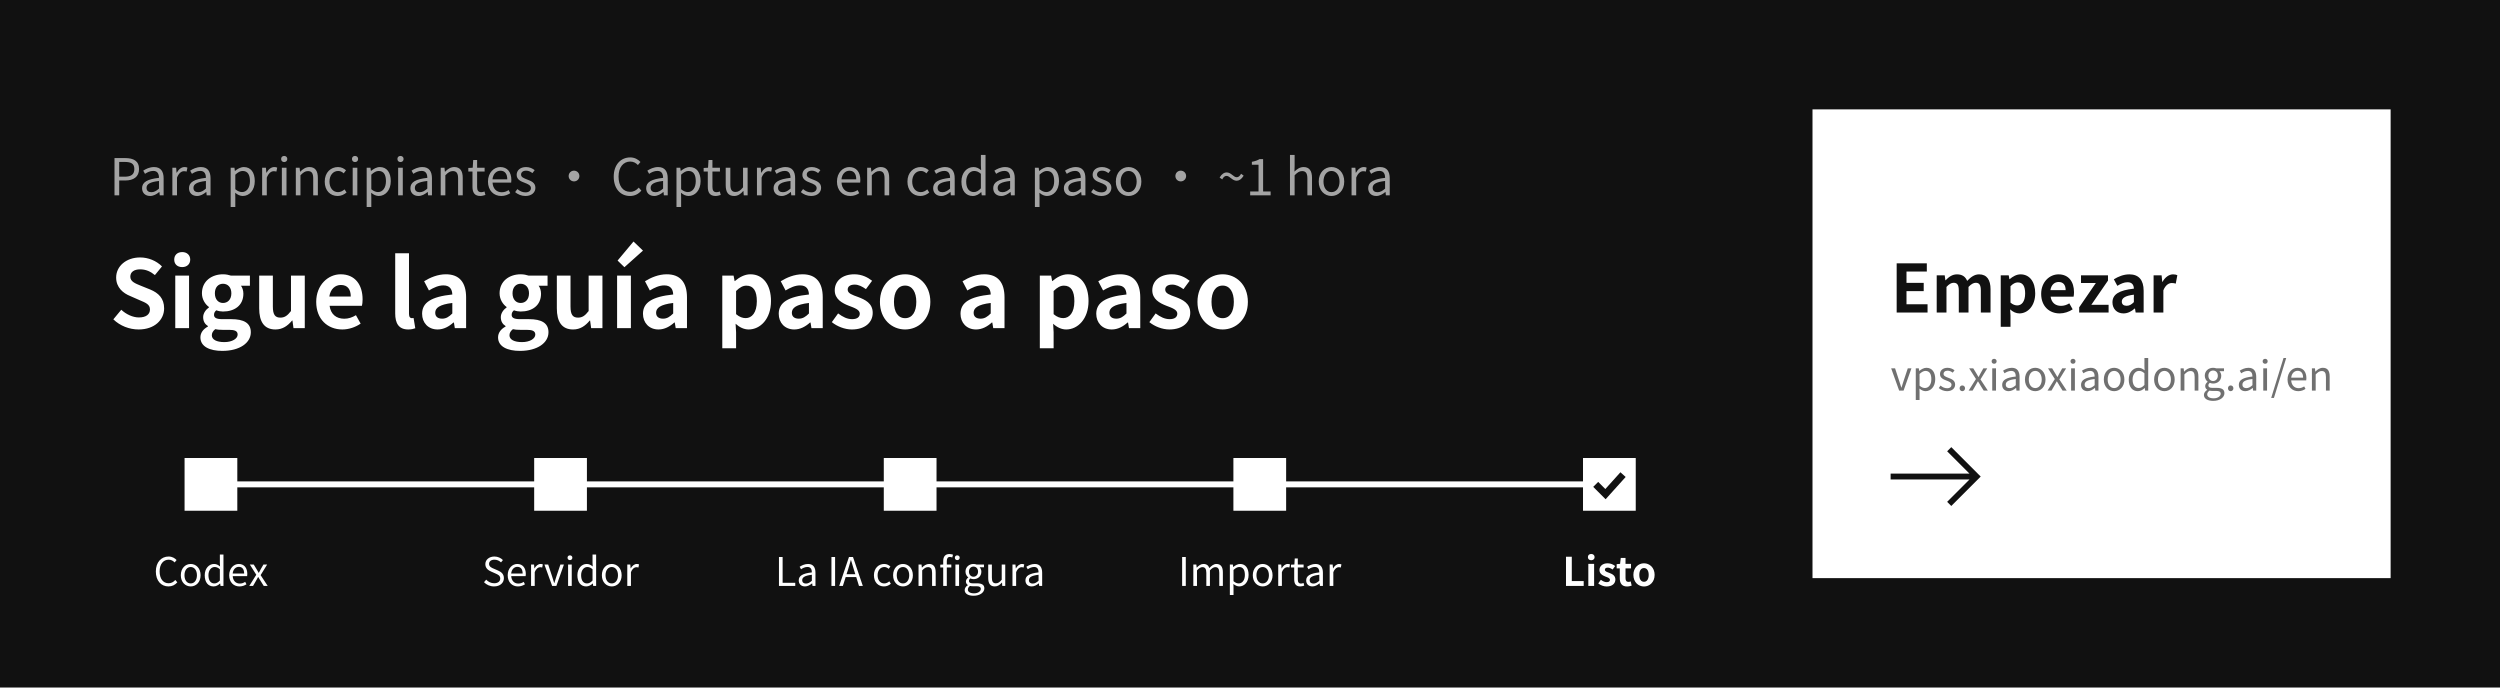
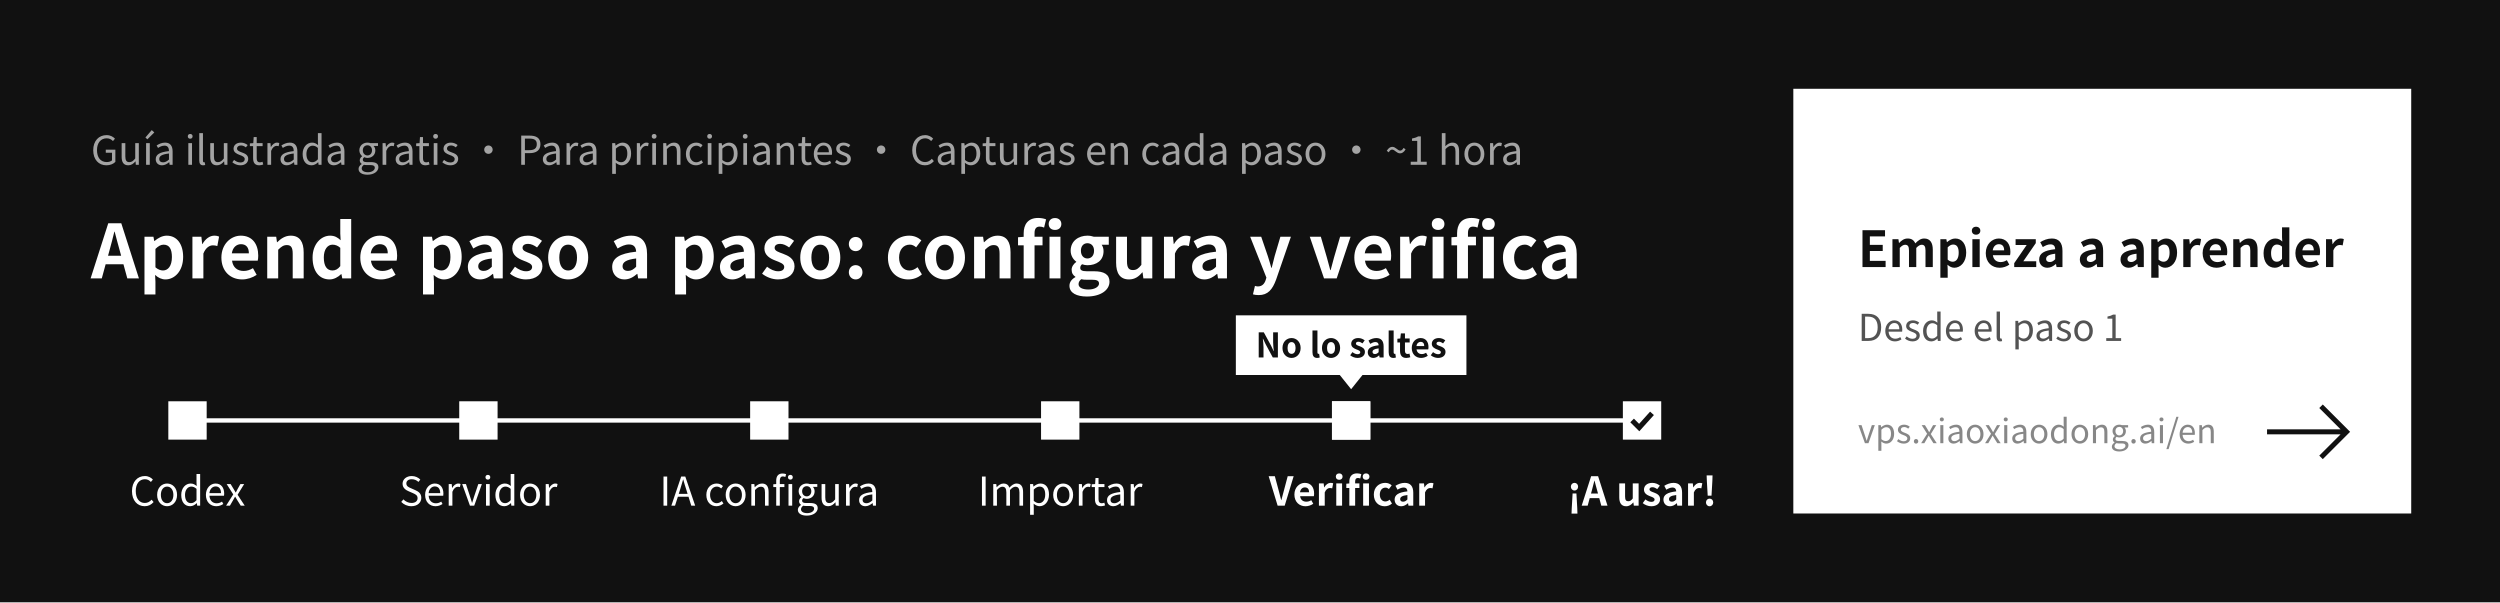
- <svg xmlns="http://www.w3.org/2000/svg" width="640" height="176" viewBox="0 0 640 176" role="img" aria-label="Sigue la guía paso a paso">
+ <svg xmlns="http://www.w3.org/2000/svg" width="880" height="212" viewBox="0 0 880 212" role="img" aria-label="Aprende paso a paso: configura y verifica">
  <style>
- .track{stroke-dasharray:358;animation:fill 7s linear infinite}
- @keyframes fill{0%{stroke-dashoffset:358;opacity:1}62%{stroke-dashoffset:0}92%{stroke-dashoffset:0;opacity:1}100%{stroke-dashoffset:0;opacity:0}}
- .arrow{animation:nudge 1.4s ease-in-out infinite}
- @keyframes nudge{0%,100%{transform:translateX(0)}50%{transform:translateX(5px)}}
- .shine{animation:shine 7s ease-in-out infinite}
- @keyframes shine{0%,62%{transform:translateX(-80px)}76%,100%{transform:translateX(228px)}}
- .ok{animation:ok 7s ease infinite}
+ .track{stroke-dasharray:512;animation:fill 8s linear infinite}
+ @keyframes fill{0%{stroke-dashoffset:512;opacity:1}62%{stroke-dashoffset:0}92%{stroke-dashoffset:0;opacity:1}100%{stroke-dashoffset:0;opacity:0}}
+ .arrow{animation:nudge 1.2s ease-in-out infinite}
+ @keyframes nudge{0%,100%{transform:translateX(0)}50%{transform:translateX(6px)}}
+ .shine{animation:shine 8s ease-in-out infinite}
+ @keyframes shine{0%,62%{transform:translateX(-90px)}76%,100%{transform:translateX(306px)}}
+ .ring{transform-box:fill-box;transform-origin:center;animation:ring 2s ease-out infinite}
+ @keyframes ring{0%{transform:scale(1);opacity:.55}100%{transform:scale(1.09,1.12);opacity:0}}
+ .ok{animation:ok 8s ease infinite}
@keyframes ok{0%,62%{opacity:0}66%,92%{opacity:1}100%{opacity:0}}
- .n0{animation:n0 7s steps(1,end) infinite}
+ .vr{transform-box:fill-box;transform-origin:center;animation:vr 8s ease-out infinite}
+ @keyframes vr{0%,49.6%{transform:scale(1);opacity:0}50.6%{opacity:.8}63.6%,100%{transform:scale(2.6);opacity:0}}
+ .n0{animation:n0 8s steps(1,end) infinite}
@keyframes n0{0%{fill-opacity:0}0%{fill-opacity:1}92%{fill-opacity:1}100%{fill-opacity:0}}
- .l0{animation:l0 7s ease infinite}
+ .l0{animation:l0 8s ease infinite}
@keyframes l0{0%{opacity:.4}0%{opacity:.4}3%{opacity:1}92%{opacity:1}100%{opacity:.4}}
- .n1{animation:n1 7s steps(1,end) infinite}
- @keyframes n1{0%{fill-opacity:0}15.5%{fill-opacity:1}92%{fill-opacity:1}100%{fill-opacity:0}}
- .l1{animation:l1 7s ease infinite}
- @keyframes l1{0%{opacity:.4}15.4%{opacity:.4}18.5%{opacity:1}92%{opacity:1}100%{opacity:.4}}
- .n2{animation:n2 7s steps(1,end) infinite}
- @keyframes n2{0%{fill-opacity:0}31%{fill-opacity:1}92%{fill-opacity:1}100%{fill-opacity:0}}
- .l2{animation:l2 7s ease infinite}
- @keyframes l2{0%{opacity:.4}30.9%{opacity:.4}34%{opacity:1}92%{opacity:1}100%{opacity:.4}}
- .n3{animation:n3 7s steps(1,end) infinite}
- @keyframes n3{0%{fill-opacity:0}46.5%{fill-opacity:1}92%{fill-opacity:1}100%{fill-opacity:0}}
- .l3{animation:l3 7s ease infinite}
- @keyframes l3{0%{opacity:.4}46.4%{opacity:.4}49.5%{opacity:1}92%{opacity:1}100%{opacity:.4}}
- .n4{animation:n4 7s steps(1,end) infinite}
- @keyframes n4{0%{fill-opacity:0}62%{fill-opacity:1}92%{fill-opacity:1}100%{fill-opacity:0}}
- .l4{animation:l4 7s ease infinite}
- @keyframes l4{0%{opacity:.4}61.9%{opacity:.4}65%{opacity:1}92%{opacity:1}100%{opacity:.4}}
- @media (prefers-reduced-motion:reduce){*{animation:none!important}}
+ .n1{animation:n1 8s steps(1,end) infinite}
+ @keyframes n1{0%{fill-opacity:0}12.4%{fill-opacity:1}92%{fill-opacity:1}100%{fill-opacity:0}}
+ .l1{animation:l1 8s ease infinite}
+ @keyframes l1{0%{opacity:.4}12.3%{opacity:.4}15.4%{opacity:1}92%{opacity:1}100%{opacity:.4}}
+ .n2{animation:n2 8s steps(1,end) infinite}
+ @keyframes n2{0%{fill-opacity:0}24.8%{fill-opacity:1}92%{fill-opacity:1}100%{fill-opacity:0}}
+ .l2{animation:l2 8s ease infinite}
+ @keyframes l2{0%{opacity:.4}24.7%{opacity:.4}27.8%{opacity:1}92%{opacity:1}100%{opacity:.4}}
+ .n3{animation:n3 8s steps(1,end) infinite}
+ @keyframes n3{0%{fill-opacity:0}37.2%{fill-opacity:1}92%{fill-opacity:1}100%{fill-opacity:0}}
+ .l3{animation:l3 8s ease infinite}
+ @keyframes l3{0%{opacity:.4}37.1%{opacity:.4}40.2%{opacity:1}92%{opacity:1}100%{opacity:.4}}
+ .n4{animation:n4 8s steps(1,end) infinite}
+ @keyframes n4{0%{fill-opacity:0}49.6%{fill-opacity:1}92%{fill-opacity:1}100%{fill-opacity:0}}
+ .l4{animation:l4 8s ease infinite}
+ @keyframes l4{0%{opacity:.4}49.5%{opacity:.4}52.6%{opacity:1}92%{opacity:1}100%{opacity:.4}}
+ .n5{animation:n5 8s steps(1,end) infinite}
+ @keyframes n5{0%{fill-opacity:0}62%{fill-opacity:1}92%{fill-opacity:1}100%{fill-opacity:0}}
+ .l5{animation:l5 8s ease infinite}
+ @keyframes l5{0%{opacity:.4}61.9%{opacity:.4}65%{opacity:1}92%{opacity:1}100%{opacity:.4}}
+ @media (prefers-reduced-motion:reduce){*{animation:none!important}.ring,.vr{opacity:0}}
</style>
  <defs>
    <clipPath id="cc">
-       <rect x="464" y="28" width="148" height="120" />
+       <rect x="632" y="32" width="216" height="148" />
    </clipPath>
    <linearGradient id="sg" x1="0" x2="1">
      <stop offset="0" stop-color="#111111" stop-opacity="0" />
      <stop offset=".5" stop-color="#111111" stop-opacity=".1" />
      <stop offset="1" stop-color="#111111" stop-opacity="0" />
    </linearGradient>
  </defs>
-   <rect width="640" height="176" fill="#111111" />
-   <text x="28" y="50" font-family="-apple-system,BlinkMacSystemFont,'Segoe UI','PingFang SC','Hiragino Sans','Apple SD Gothic Neo','Malgun Gothic','Microsoft YaHei','Noto Sans CJK SC','Noto Sans Arabic','Noto Sans',Helvetica,Arial,sans-serif" font-size="13" font-weight="400" fill="#ffffff" fill-opacity=".62" text-anchor="start">Para principiantes · Capturas en cada paso · ~1 hora</text>
-   <text x="28" y="84" font-family="-apple-system,BlinkMacSystemFont,'Segoe UI','PingFang SC','Hiragino Sans','Apple SD Gothic Neo','Malgun Gothic','Microsoft YaHei','Noto Sans CJK SC','Noto Sans Arabic','Noto Sans',Helvetica,Arial,sans-serif" font-size="24" font-weight="700" fill="#ffffff" text-anchor="start">Sigue la guía paso a paso</text>
-   <line x1="54" y1="124" x2="412" y2="124" stroke="#ffffff" stroke-opacity=".22" stroke-width="1.5" />
-   <line class="track" x1="54" y1="124" x2="412" y2="124" stroke="#ffffff" stroke-width="1.5" />
-   <rect class="n0" x="48" y="118" width="12" height="12" fill="#ffffff" stroke="#ffffff" stroke-width="1.5" />
-   <text x="54" y="150" font-family="-apple-system,BlinkMacSystemFont,'Segoe UI','PingFang SC','Hiragino Sans','Apple SD Gothic Neo','Malgun Gothic','Microsoft YaHei','Noto Sans CJK SC','Noto Sans Arabic','Noto Sans',Helvetica,Arial,sans-serif" font-size="10.1" font-weight="500" class="l0" fill="#ffffff" text-anchor="middle">Codex</text>
-   <rect class="n1" x="137.5" y="118" width="12" height="12" fill="#ffffff" stroke="#ffffff" stroke-width="1.5" />
-   <text x="143.5" y="150" font-family="-apple-system,BlinkMacSystemFont,'Segoe UI','PingFang SC','Hiragino Sans','Apple SD Gothic Neo','Malgun Gothic','Microsoft YaHei','Noto Sans CJK SC','Noto Sans Arabic','Noto Sans',Helvetica,Arial,sans-serif" font-size="10.1" font-weight="500" class="l1" fill="#ffffff" text-anchor="middle">Servidor</text>
-   <rect class="n2" x="227" y="118" width="12" height="12" fill="#ffffff" stroke="#ffffff" stroke-width="1.5" />
-   <text x="233" y="150" font-family="-apple-system,BlinkMacSystemFont,'Segoe UI','PingFang SC','Hiragino Sans','Apple SD Gothic Neo','Malgun Gothic','Microsoft YaHei','Noto Sans CJK SC','Noto Sans Arabic','Noto Sans',Helvetica,Arial,sans-serif" font-size="10.1" font-weight="500" class="l2" fill="#ffffff" text-anchor="middle">La IA configura</text>
-   <rect class="n3" x="316.5" y="118" width="12" height="12" fill="#ffffff" stroke="#ffffff" stroke-width="1.5" />
-   <text x="322.5" y="150" font-family="-apple-system,BlinkMacSystemFont,'Segoe UI','PingFang SC','Hiragino Sans','Apple SD Gothic Neo','Malgun Gothic','Microsoft YaHei','Noto Sans CJK SC','Noto Sans Arabic','Noto Sans',Helvetica,Arial,sans-serif" font-size="10.1" font-weight="500" class="l3" fill="#ffffff" text-anchor="middle">Importar</text>
-   <rect class="n4" x="406" y="118" width="12" height="12" fill="#ffffff" stroke="#ffffff" stroke-width="1.5" />
-   <path class="ok" d="M408.5 124l2.5 2.5 4.5-5" fill="none" stroke="#111111" stroke-width="1.8" stroke-linejoin="miter" />
-   <text x="412" y="150" font-family="-apple-system,BlinkMacSystemFont,'Segoe UI','PingFang SC','Hiragino Sans','Apple SD Gothic Neo','Malgun Gothic','Microsoft YaHei','Noto Sans CJK SC','Noto Sans Arabic','Noto Sans',Helvetica,Arial,sans-serif" font-size="10.1" font-weight="700" class="l4" fill="#ffffff" text-anchor="middle">Listo</text>
-   <rect x="464" y="28" width="148" height="120" fill="#ffffff" />
+   <rect width="880" height="212" fill="#111111" />
+   <text x="32" y="58" font-family="-apple-system,BlinkMacSystemFont,'Segoe UI','PingFang SC','Hiragino Sans','Apple SD Gothic Neo','Malgun Gothic','Microsoft YaHei','Noto Sans CJK SC','Noto Sans Arabic','Noto Sans',Helvetica,Arial,sans-serif" font-size="14" font-weight="400" fill="#ffffff" fill-opacity=".62">Guía ilustrada gratis · Para principiantes · Capturas en cada paso · ~1 hora</text>
+   <text x="32" y="98" font-family="-apple-system,BlinkMacSystemFont,'Segoe UI','PingFang SC','Hiragino Sans','Apple SD Gothic Neo','Malgun Gothic','Microsoft YaHei','Noto Sans CJK SC','Noto Sans Arabic','Noto Sans',Helvetica,Arial,sans-serif" font-size="26.2" font-weight="700" fill="#ffffff">Aprende paso a paso: configura y verifica</text>
+   <line x1="66" y1="148" x2="578" y2="148" stroke="#ffffff" stroke-opacity=".22" stroke-width="1.5" />
+   <line class="track" x1="66" y1="148" x2="578" y2="148" stroke="#ffffff" stroke-width="1.5" />
+   <rect x="435.019" y="111" width="81.162" height="21" fill="#ffffff" />
+   <path d="M471.6 132l4 5 4-5z" fill="#ffffff" />
+   <text x="475.6" y="125.82" font-family="-apple-system,BlinkMacSystemFont,'Segoe UI','PingFang SC','Hiragino Sans','Apple SD Gothic Neo','Malgun Gothic','Microsoft YaHei','Noto Sans CJK SC','Noto Sans Arabic','Noto Sans',Helvetica,Arial,sans-serif" font-size="11.9" font-weight="700" fill="#111111" text-anchor="middle">No lo saltes</text>
+   <rect class="n0" x="60" y="142" width="12" height="12" fill="#ffffff" stroke="#ffffff" stroke-width="1.5" />
+   <text x="66" y="178" font-family="-apple-system,BlinkMacSystemFont,'Segoe UI','PingFang SC','Hiragino Sans','Apple SD Gothic Neo','Malgun Gothic','Microsoft YaHei','Noto Sans CJK SC','Noto Sans Arabic','Noto Sans',Helvetica,Arial,sans-serif" font-size="14" font-weight="500" class="l0" fill="#ffffff" text-anchor="middle">Codex</text>
+   <rect class="n1" x="162.4" y="142" width="12" height="12" fill="#ffffff" stroke="#ffffff" stroke-width="1.5" />
+   <text x="168.4" y="178" font-family="-apple-system,BlinkMacSystemFont,'Segoe UI','PingFang SC','Hiragino Sans','Apple SD Gothic Neo','Malgun Gothic','Microsoft YaHei','Noto Sans CJK SC','Noto Sans Arabic','Noto Sans',Helvetica,Arial,sans-serif" font-size="14" font-weight="500" class="l1" fill="#ffffff" text-anchor="middle">Servidor</text>
+   <rect class="n2" x="264.8" y="142" width="12" height="12" fill="#ffffff" stroke="#ffffff" stroke-width="1.5" />
+   <text x="270.8" y="178" font-family="-apple-system,BlinkMacSystemFont,'Segoe UI','PingFang SC','Hiragino Sans','Apple SD Gothic Neo','Malgun Gothic','Microsoft YaHei','Noto Sans CJK SC','Noto Sans Arabic','Noto Sans',Helvetica,Arial,sans-serif" font-size="14" font-weight="500" class="l2" fill="#ffffff" text-anchor="middle">IA configura</text>
+   <rect class="n3" x="367.2" y="142" width="12" height="12" fill="#ffffff" stroke="#ffffff" stroke-width="1.5" />
+   <text x="373.2" y="178" font-family="-apple-system,BlinkMacSystemFont,'Segoe UI','PingFang SC','Hiragino Sans','Apple SD Gothic Neo','Malgun Gothic','Microsoft YaHei','Noto Sans CJK SC','Noto Sans Arabic','Noto Sans',Helvetica,Arial,sans-serif" font-size="14" font-weight="500" class="l3" fill="#ffffff" text-anchor="middle">Importar</text>
+   <rect class="n4" x="469.6" y="142" width="12" height="12" fill="#ffffff" stroke="#ffffff" stroke-width="1.5" />
+   <rect class="vr" x="469.6" y="142" width="12" height="12" fill="none" stroke="#ffffff" stroke-width="1.5" />
+   <text x="475.6" y="178" font-family="-apple-system,BlinkMacSystemFont,'Segoe UI','PingFang SC','Hiragino Sans','Apple SD Gothic Neo','Malgun Gothic','Microsoft YaHei','Noto Sans CJK SC','Noto Sans Arabic','Noto Sans',Helvetica,Arial,sans-serif" font-size="14" font-weight="700" class="l4" fill="#ffffff" text-anchor="middle">Verificar</text>
+   <rect class="n5" x="572" y="142" width="12" height="12" fill="#ffffff" stroke="#ffffff" stroke-width="1.5" />
+   <path class="ok" d="M574.5 148l2.5 2.5 4.5-5" fill="none" stroke="#111111" stroke-width="1.8" stroke-linejoin="miter" />
+   <text x="578" y="178" font-family="-apple-system,BlinkMacSystemFont,'Segoe UI','PingFang SC','Hiragino Sans','Apple SD Gothic Neo','Malgun Gothic','Microsoft YaHei','Noto Sans CJK SC','Noto Sans Arabic','Noto Sans',Helvetica,Arial,sans-serif" font-size="14" font-weight="700" class="l5" fill="#ffffff" text-anchor="middle">¡A usar!</text>
+   <rect class="ring" x="632" y="32" width="216" height="148" fill="none" stroke="#ffffff" stroke-width="1.5" />
+   <rect x="632" y="32" width="216" height="148" fill="#ffffff" />
  <g clip-path="url(#cc)">
-     <rect class="shine" x="404" y="28" width="60" height="120" fill="url(#sg)" />
+     <rect class="shine" x="562" y="32" width="70" height="148" fill="url(#sg)" />
  </g>
-   <text x="484" y="80" font-family="-apple-system,BlinkMacSystemFont,'Segoe UI','PingFang SC','Hiragino Sans','Apple SD Gothic Neo','Malgun Gothic','Microsoft YaHei','Noto Sans CJK SC','Noto Sans Arabic','Noto Sans',Helvetica,Arial,sans-serif" font-size="17" font-weight="700" fill="#111111" text-anchor="start">Empezar</text>
-   <text x="484" y="100" font-family="-apple-system,BlinkMacSystemFont,'Segoe UI','PingFang SC','Hiragino Sans','Apple SD Gothic Neo','Malgun Gothic','Microsoft YaHei','Noto Sans CJK SC','Noto Sans Arabic','Noto Sans',Helvetica,Arial,sans-serif" font-size="10.5" font-weight="400" fill="#111111" fill-opacity=".6" text-anchor="start" direction="ltr" unicode-bidi="embed">vps.xiaoxiaodong.ai/en</text>
+   <text x="654" y="94" font-family="-apple-system,BlinkMacSystemFont,'Segoe UI','PingFang SC','Hiragino Sans','Apple SD Gothic Neo','Malgun Gothic','Microsoft YaHei','Noto Sans CJK SC','Noto Sans Arabic','Noto Sans',Helvetica,Arial,sans-serif" font-size="17.5" font-weight="700" fill="#111111">Empieza a aprender</text>
+   <text x="654" y="120" font-family="-apple-system,BlinkMacSystemFont,'Segoe UI','PingFang SC','Hiragino Sans','Apple SD Gothic Neo','Malgun Gothic','Microsoft YaHei','Noto Sans CJK SC','Noto Sans Arabic','Noto Sans',Helvetica,Arial,sans-serif" font-size="13" font-weight="400" fill="#111111" fill-opacity=".72">Desde el paso 1</text>
+   <text x="654" y="156" font-family="-apple-system,BlinkMacSystemFont,'Segoe UI','PingFang SC','Hiragino Sans','Apple SD Gothic Neo','Malgun Gothic','Microsoft YaHei','Noto Sans CJK SC','Noto Sans Arabic','Noto Sans',Helvetica,Arial,sans-serif" font-size="11.7" font-weight="400" fill="#111111" fill-opacity=".5" text-anchor="start" direction="ltr" unicode-bidi="embed">vps.xiaoxiaodong.ai/en</text>
  <g class="arrow">
-     <path d="M484 122h22M499 115l7 7-7 7" fill="none" stroke="#111111" stroke-width="1.5" stroke-linejoin="miter" />
+     <path d="M798 152h28M817 143l9 9-9 9" fill="none" stroke="#111111" stroke-width="1.75" stroke-linejoin="miter" />
  </g>
</svg>
